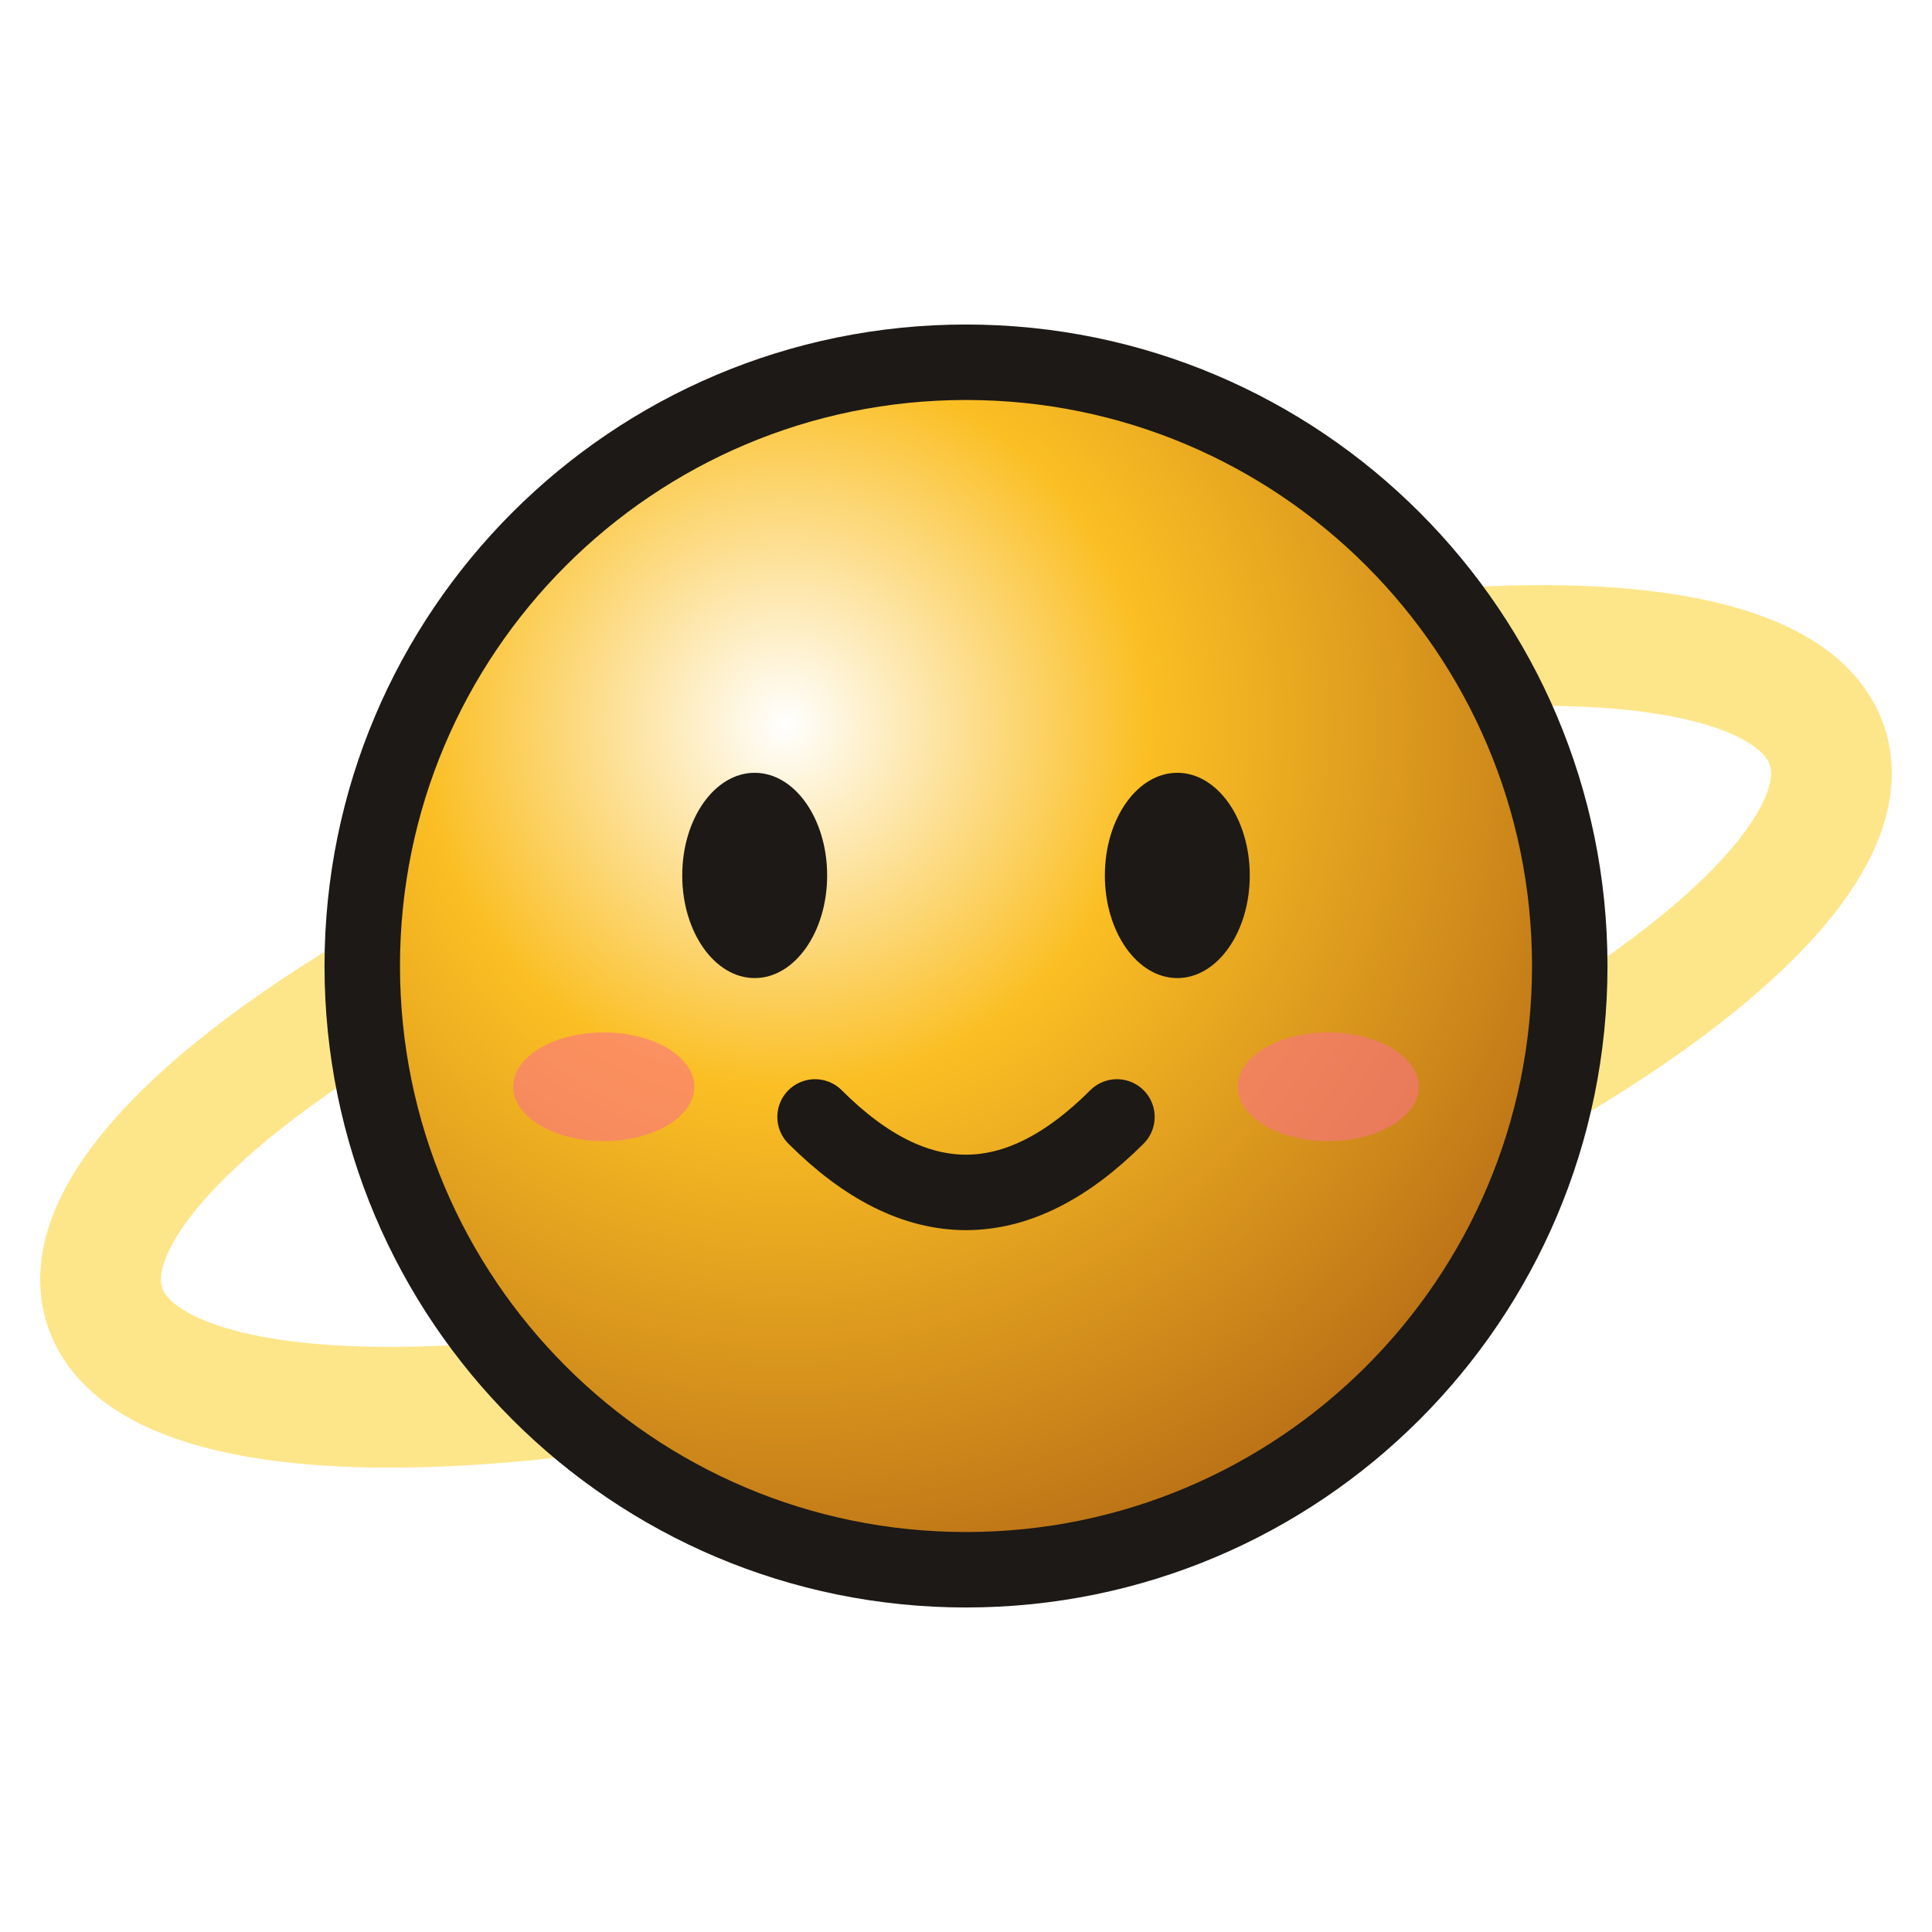
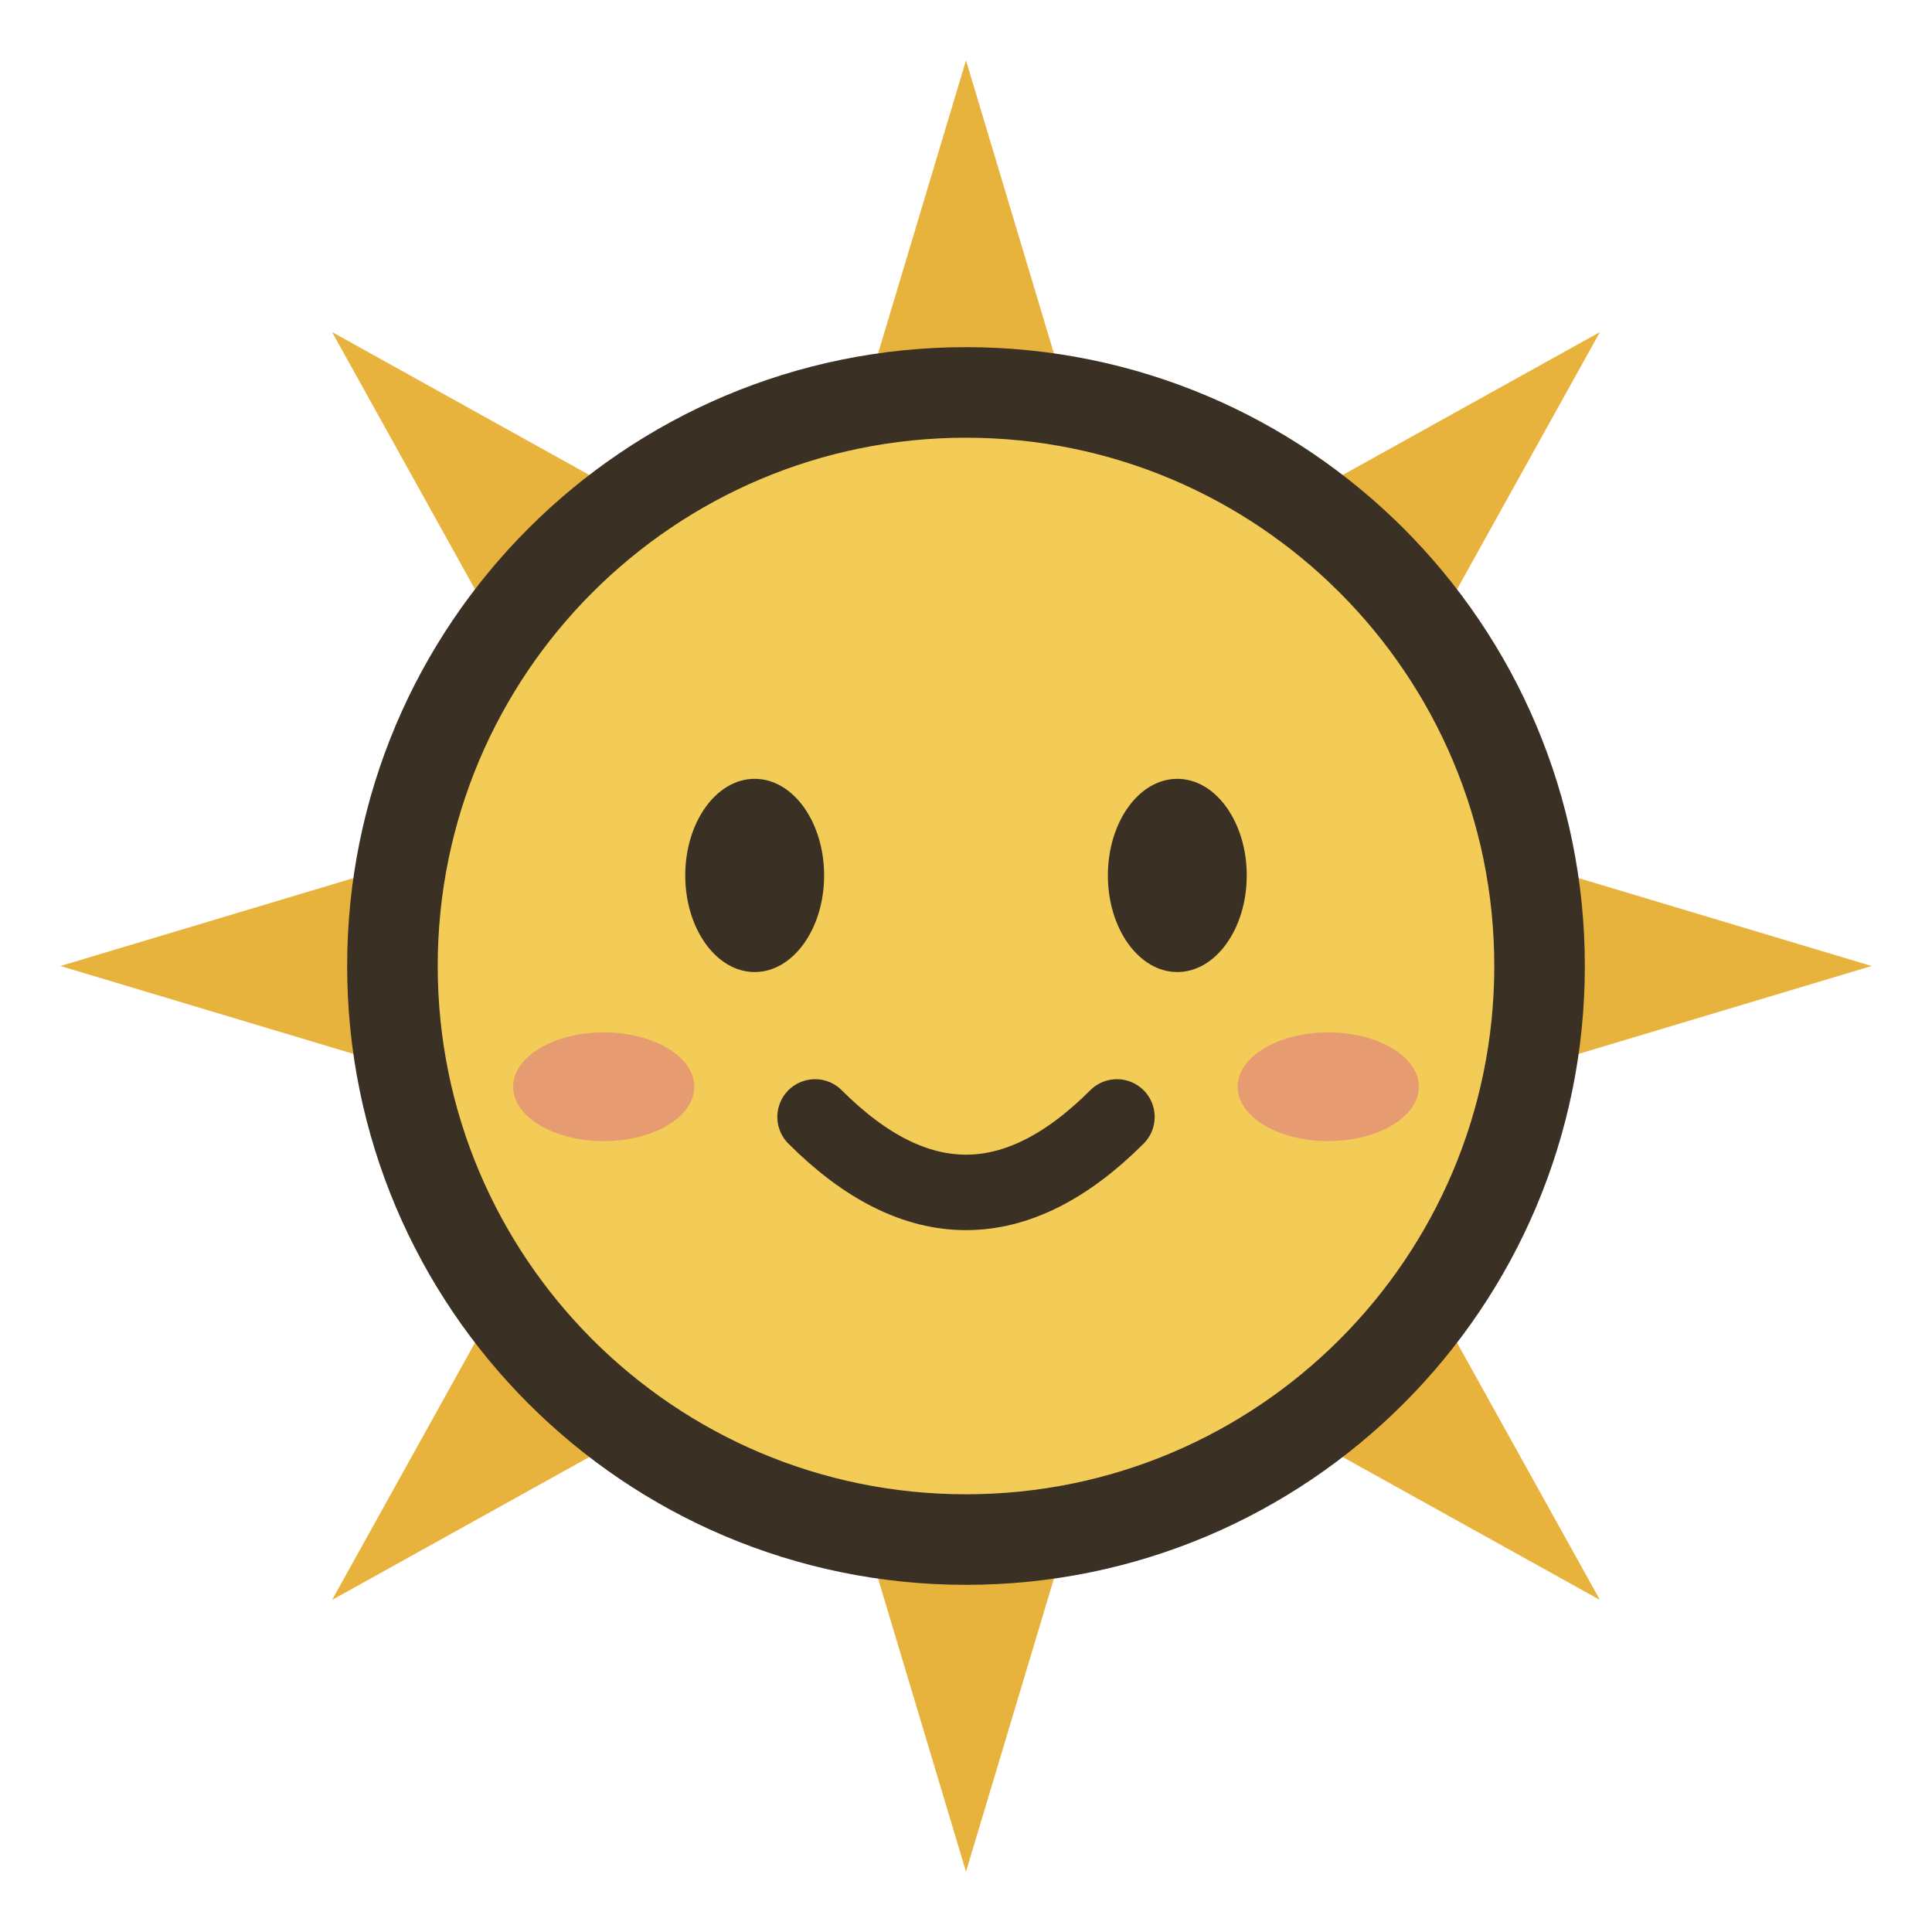
<svg xmlns="http://www.w3.org/2000/svg" viewBox="0 0 64 64">
-   <defs>
-     <radialGradient id="g" cx="0.35" cy="0.3" r="1">
-       <stop offset="0" stop-color="#FFFFFF" />
-       <stop offset="0.3" stop-color="#FBBF24" />
-       <stop offset="1" stop-color="#92400E" />
-     </radialGradient>
-   </defs>
-   <ellipse cx="32" cy="34" rx="30" ry="9" fill="none" stroke="#FDE68A" stroke-width="4" transform="rotate(-18 32 34)" />
-   <circle cx="32" cy="32" r="20" fill="url(#g)" stroke="#1C1917" stroke-width="2.5" />
-   <ellipse cx="25" cy="29" rx="2.4" ry="3.4" fill="#1C1917" />
-   <ellipse cx="39" cy="29" rx="2.4" ry="3.4" fill="#1C1917" />
-   <path d="M27 37 q5 5 10 0" fill="none" stroke="#1C1917" stroke-width="2.5" stroke-linecap="round" />
-   <ellipse cx="20" cy="36" rx="3" ry="1.8" fill="#FB7185" opacity="0.6" />
-   <ellipse cx="44" cy="36" rx="3" ry="1.8" fill="#FB7185" opacity="0.6" />
+   <g fill="#E8B33C">
+     <path d="M32 2 L35 12 L29 12 Z" />
+     <path d="M32 62 L35 52 L29 52 Z" />
+     <path d="M2 32 L12 29 L12 35 Z" />
+     <path d="M62 32 L52 29 L52 35 Z" />
+     <path d="M11 11 L20 16 L16 20 Z" />
+     <path d="M53 11 L48 20 L44 16 Z" />
+     <path d="M11 53 L16 44 L20 48 Z" />
+     <path d="M53 53 L44 48 L48 44 Z" />
+   </g>
+   <circle cx="32" cy="32" r="19" fill="#F3CB57" stroke="#3B3024" stroke-width="3" />
+   <path d="M32 13 a19 19 0 0 0 -13 33 a19 19 0 0 1 13 -33" fill="#D9A431" opacity="0.5" />
+   <ellipse cx="25" cy="29" rx="2.3" ry="3.2" fill="#3B3024" />
+   <ellipse cx="39" cy="29" rx="2.3" ry="3.2" fill="#3B3024" />
+   <path d="M27 37 q5 5 10 0" fill="none" stroke="#3B3024" stroke-width="2.5" stroke-linecap="round" />
+   <ellipse cx="20" cy="36" rx="3" ry="1.8" fill="#E2867A" opacity="0.7" />
+   <ellipse cx="44" cy="36" rx="3" ry="1.8" fill="#E2867A" opacity="0.7" />
</svg>
